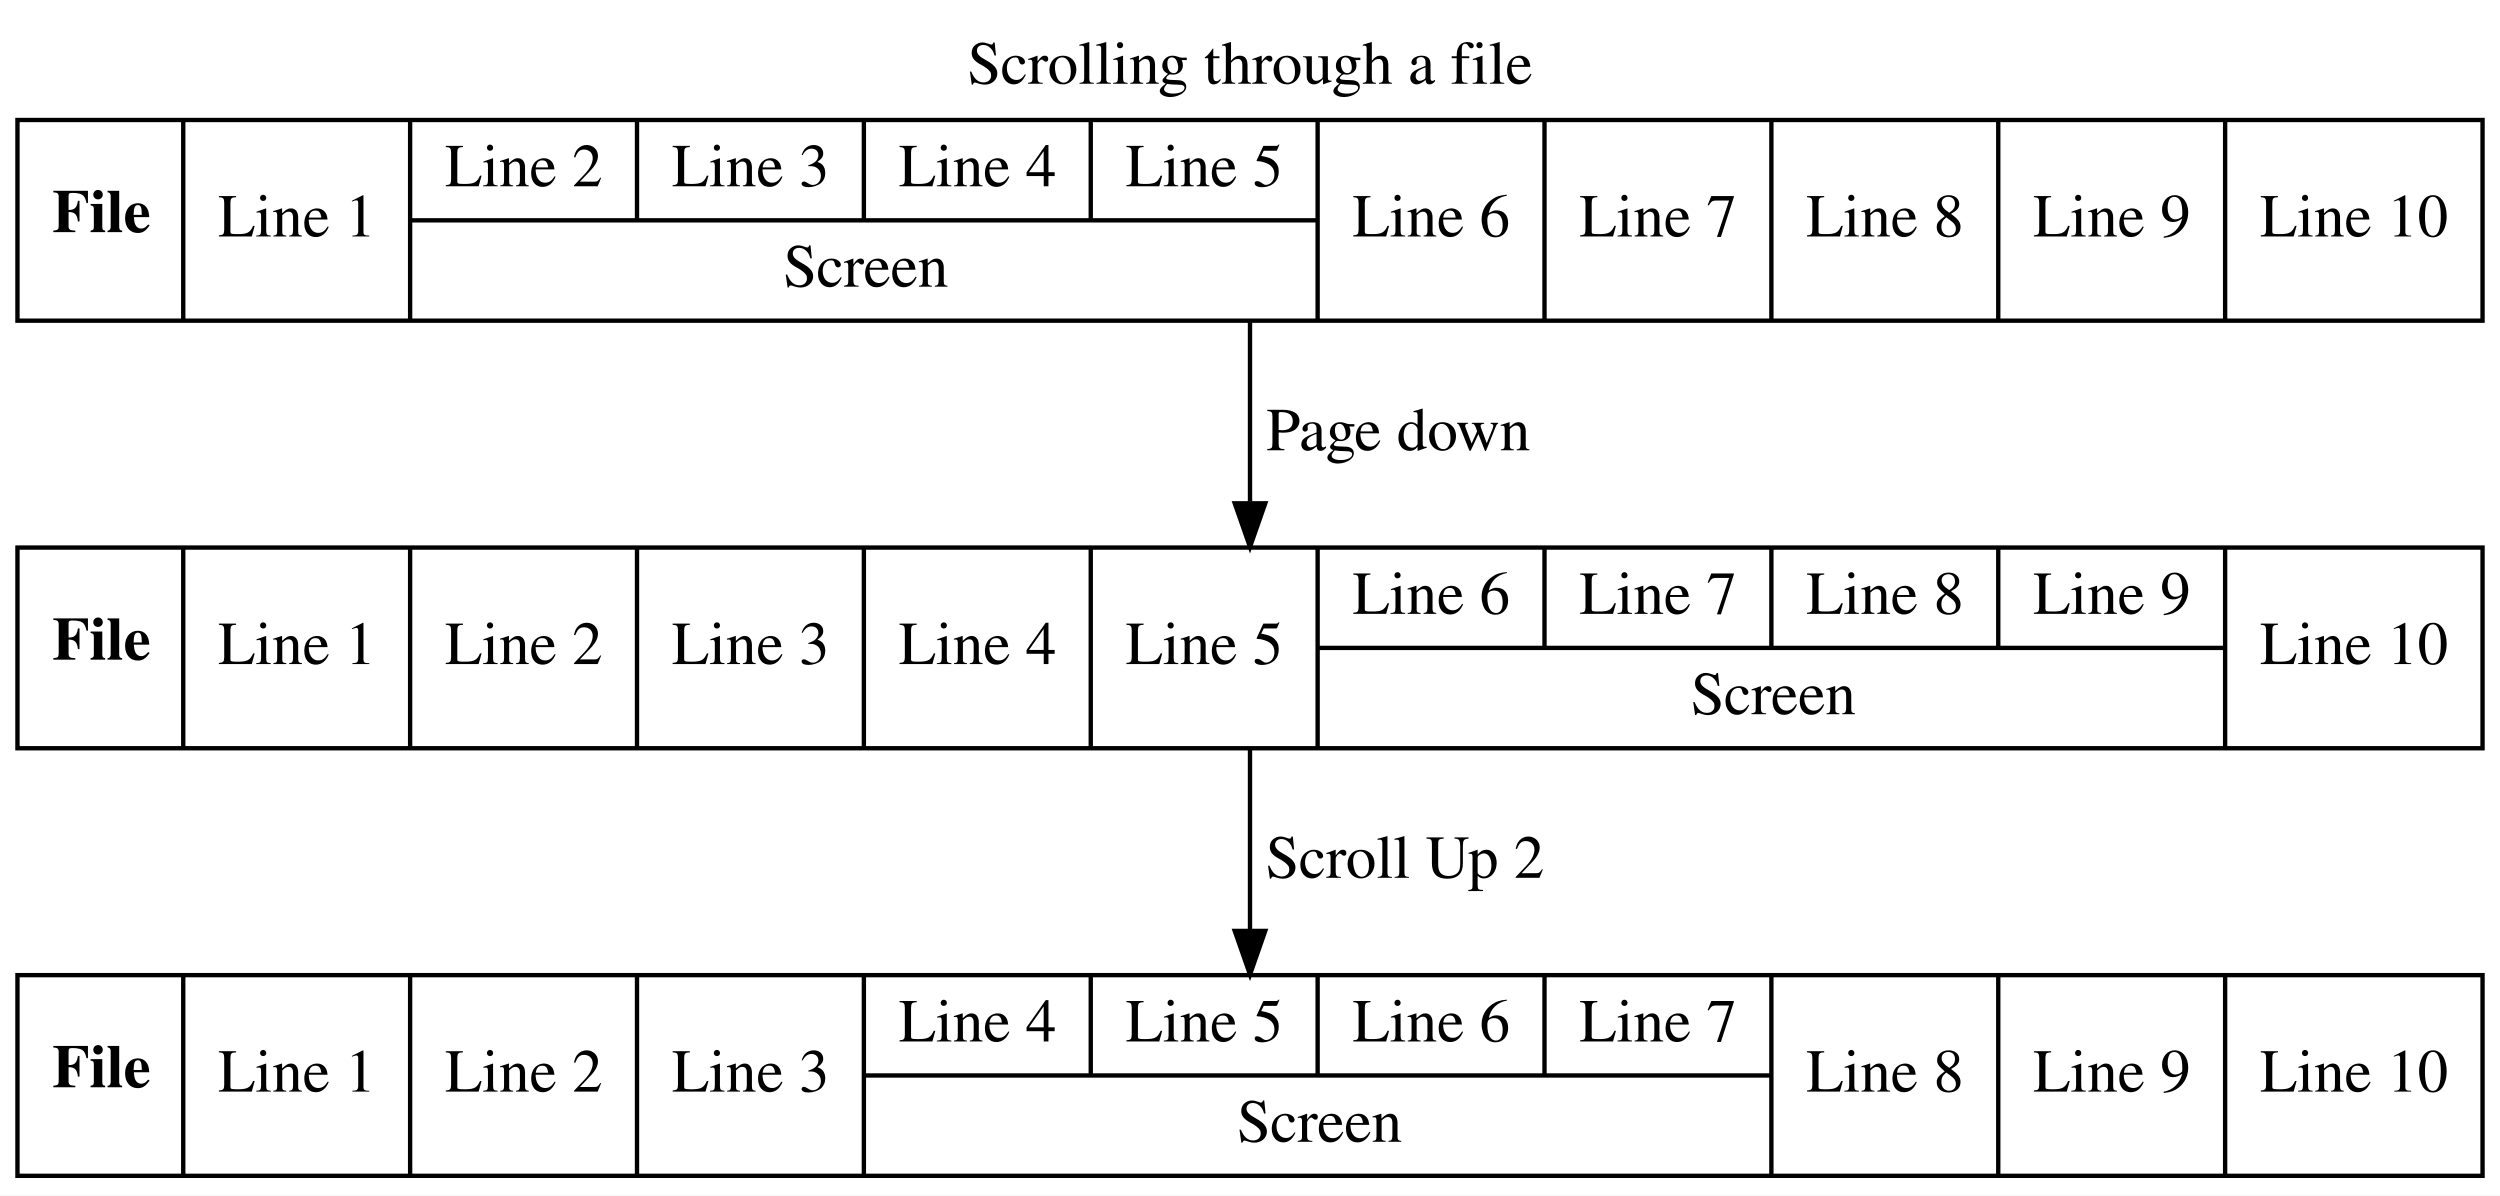
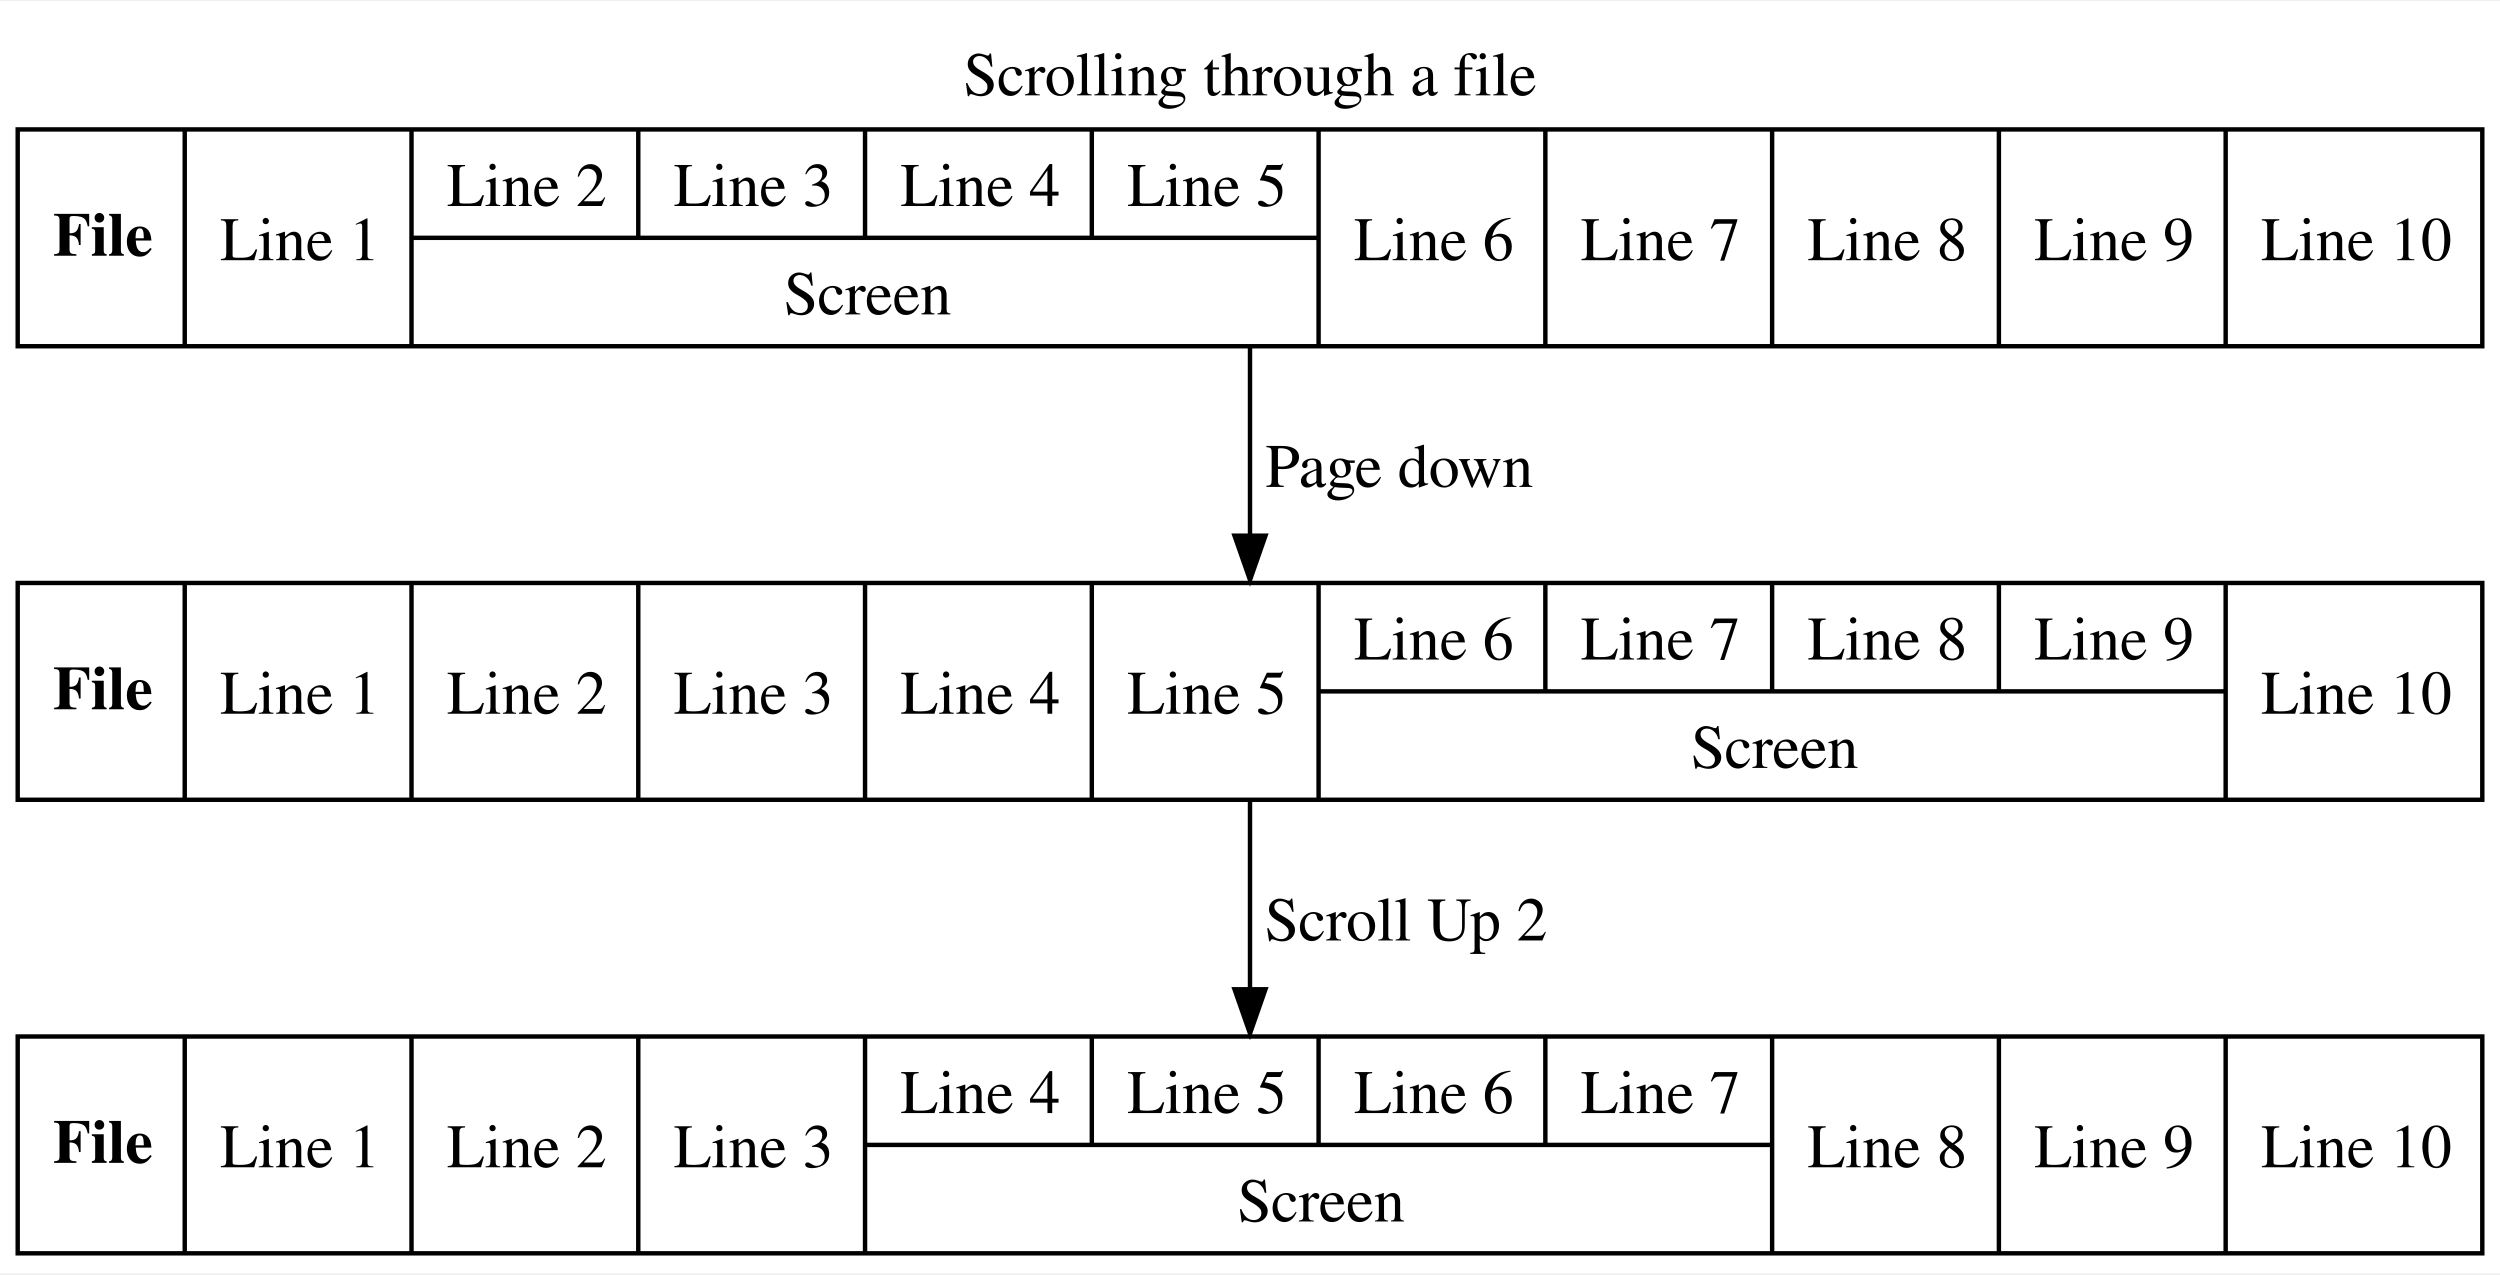
- <svg xmlns="http://www.w3.org/2000/svg" width="573pt" height="274pt" viewBox="0.00 0.00 573.00 274.00">
-   <g id="graph0" class="graph" transform="scale(1 1) rotate(0) translate(4 270)">
-     <polygon fill="white" stroke="none" points="-4,4 -4,-270 569,-270 569,4 -4,4" />
-     <text text-anchor="middle" x="282.5" y="-250.8" font-family="Times,serif" font-size="14.00">Scrolling through a file</text>
+ <svg xmlns="http://www.w3.org/2000/svg" width="565pt" height="288pt" viewBox="0.00 0.00 565.00 287.50">
+   <g id="graph0" class="graph" transform="scale(1 1) rotate(0) translate(4 283.5)">
+     <polygon fill="white" stroke="none" points="-4,4 -4,-283.5 561,-283.5 561,4 -4,4" />
+     <text text-anchor="middle" x="278.5" y="-262.2" font-family="Times,serif" font-size="14.00">Scrolling through a file</text>
    <g id="node1" class="node">
-       <polygon fill="none" stroke="black" points="0,-196.5 0,-242.5 565,-242.5 565,-196.5 0,-196.5" />
-       <text text-anchor="start" x="8" y="-216.8" font-family="Times,serif" font-weight="bold" font-size="14.00">File</text>
-       <polyline fill="none" stroke="black" points="38,-196.5 38,-242.5" />
-       <text text-anchor="start" x="46" y="-215.8" font-family="Times,serif" font-size="14.00">Line 1</text>
-       <polyline fill="none" stroke="black" points="90,-196.5 90,-242.5" />
-       <text text-anchor="start" x="98" y="-227.3" font-family="Times,serif" font-size="14.00">Line 2</text>
-       <polyline fill="none" stroke="black" points="142,-219.5 142,-242.5" />
-       <text text-anchor="start" x="150" y="-227.3" font-family="Times,serif" font-size="14.00">Line 3</text>
-       <polyline fill="none" stroke="black" points="194,-219.5 194,-242.5" />
-       <text text-anchor="start" x="202" y="-227.3" font-family="Times,serif" font-size="14.00">Line 4</text>
-       <polyline fill="none" stroke="black" points="246,-219.5 246,-242.5" />
-       <text text-anchor="start" x="254" y="-227.3" font-family="Times,serif" font-size="14.00">Line 5</text>
-       <polyline fill="none" stroke="black" points="90,-219.5 298,-219.5" />
-       <text text-anchor="start" x="175.5" y="-204.3" font-family="Times,serif" font-size="14.00">Screen</text>
-       <polyline fill="none" stroke="black" points="298,-196.5 298,-242.5" />
-       <text text-anchor="start" x="306" y="-215.8" font-family="Times,serif" font-size="14.00">Line 6</text>
-       <polyline fill="none" stroke="black" points="350,-196.5 350,-242.5" />
-       <text text-anchor="start" x="358" y="-215.8" font-family="Times,serif" font-size="14.00">Line 7</text>
-       <polyline fill="none" stroke="black" points="402,-196.5 402,-242.5" />
-       <text text-anchor="start" x="410" y="-215.8" font-family="Times,serif" font-size="14.00">Line 8</text>
-       <polyline fill="none" stroke="black" points="454,-196.5 454,-242.5" />
-       <text text-anchor="start" x="462" y="-215.8" font-family="Times,serif" font-size="14.00">Line 9</text>
-       <polyline fill="none" stroke="black" points="506,-196.5 506,-242.5" />
-       <text text-anchor="start" x="514" y="-215.8" font-family="Times,serif" font-size="14.00">Line 10</text>
+       <polygon fill="none" stroke="black" points="0,-205.5 0,-254.5 557,-254.5 557,-205.5 0,-205.5" />
+       <text text-anchor="start" x="8" y="-225.95" font-family="Times,serif" font-weight="bold" font-size="14.00">File</text>
+       <polyline fill="none" stroke="black" points="37.75,-205.5 37.75,-254.5" />
+       <text text-anchor="start" x="45.75" y="-224.95" font-family="Times,serif" font-size="14.00">Line 1</text>
+       <polyline fill="none" stroke="black" points="89,-205.5 89,-254.5" />
+       <text text-anchor="start" x="97" y="-237.2" font-family="Times,serif" font-size="14.00">Line 2</text>
+       <polyline fill="none" stroke="black" points="140.25,-230 140.25,-254.5" />
+       <text text-anchor="start" x="148.25" y="-237.2" font-family="Times,serif" font-size="14.00">Line 3</text>
+       <polyline fill="none" stroke="black" points="191.5,-230 191.5,-254.5" />
+       <text text-anchor="start" x="199.5" y="-237.2" font-family="Times,serif" font-size="14.00">Line 4</text>
+       <polyline fill="none" stroke="black" points="242.75,-230 242.75,-254.5" />
+       <text text-anchor="start" x="250.75" y="-237.2" font-family="Times,serif" font-size="14.00">Line 5</text>
+       <polyline fill="none" stroke="black" points="89,-230 294,-230" />
+       <text text-anchor="start" x="173.12" y="-212.7" font-family="Times,serif" font-size="14.00">Screen</text>
+       <polyline fill="none" stroke="black" points="294,-205.5 294,-254.5" />
+       <text text-anchor="start" x="302" y="-224.95" font-family="Times,serif" font-size="14.00">Line 6</text>
+       <polyline fill="none" stroke="black" points="345.25,-205.5 345.25,-254.5" />
+       <text text-anchor="start" x="353.25" y="-224.95" font-family="Times,serif" font-size="14.00">Line 7</text>
+       <polyline fill="none" stroke="black" points="396.5,-205.5 396.5,-254.5" />
+       <text text-anchor="start" x="404.5" y="-224.95" font-family="Times,serif" font-size="14.00">Line 8</text>
+       <polyline fill="none" stroke="black" points="447.75,-205.5 447.75,-254.5" />
+       <text text-anchor="start" x="455.75" y="-224.95" font-family="Times,serif" font-size="14.00">Line 9</text>
+       <polyline fill="none" stroke="black" points="499,-205.5 499,-254.5" />
+       <text text-anchor="start" x="507" y="-224.95" font-family="Times,serif" font-size="14.00">Line 10</text>
    </g>
    <g id="node2" class="node">
-       <polygon fill="none" stroke="black" points="0,-98.5 0,-144.5 565,-144.5 565,-98.5 0,-98.5" />
-       <text text-anchor="start" x="8" y="-118.8" font-family="Times,serif" font-weight="bold" font-size="14.00">File</text>
-       <polyline fill="none" stroke="black" points="38,-98.5 38,-144.5" />
-       <text text-anchor="start" x="46" y="-117.8" font-family="Times,serif" font-size="14.00">Line 1</text>
-       <polyline fill="none" stroke="black" points="90,-98.5 90,-144.5" />
-       <text text-anchor="start" x="98" y="-117.8" font-family="Times,serif" font-size="14.00">Line 2</text>
-       <polyline fill="none" stroke="black" points="142,-98.5 142,-144.5" />
-       <text text-anchor="start" x="150" y="-117.8" font-family="Times,serif" font-size="14.00">Line 3</text>
-       <polyline fill="none" stroke="black" points="194,-98.5 194,-144.5" />
-       <text text-anchor="start" x="202" y="-117.8" font-family="Times,serif" font-size="14.00">Line 4</text>
-       <polyline fill="none" stroke="black" points="246,-98.5 246,-144.5" />
-       <text text-anchor="start" x="254" y="-117.8" font-family="Times,serif" font-size="14.00">Line 5</text>
-       <polyline fill="none" stroke="black" points="298,-98.5 298,-144.5" />
-       <text text-anchor="start" x="306" y="-129.3" font-family="Times,serif" font-size="14.00">Line 6</text>
-       <polyline fill="none" stroke="black" points="350,-121.5 350,-144.5" />
-       <text text-anchor="start" x="358" y="-129.3" font-family="Times,serif" font-size="14.00">Line 7</text>
-       <polyline fill="none" stroke="black" points="402,-121.5 402,-144.5" />
-       <text text-anchor="start" x="410" y="-129.3" font-family="Times,serif" font-size="14.00">Line 8</text>
-       <polyline fill="none" stroke="black" points="454,-121.5 454,-144.5" />
-       <text text-anchor="start" x="462" y="-129.3" font-family="Times,serif" font-size="14.00">Line 9</text>
-       <polyline fill="none" stroke="black" points="298,-121.5 506,-121.5" />
-       <text text-anchor="start" x="383.5" y="-106.3" font-family="Times,serif" font-size="14.00">Screen</text>
-       <polyline fill="none" stroke="black" points="506,-98.5 506,-144.5" />
-       <text text-anchor="start" x="514" y="-117.8" font-family="Times,serif" font-size="14.00">Line 10</text>
+       <polygon fill="none" stroke="black" points="0,-103 0,-152 557,-152 557,-103 0,-103" />
+       <text text-anchor="start" x="8" y="-123.45" font-family="Times,serif" font-weight="bold" font-size="14.00">File</text>
+       <polyline fill="none" stroke="black" points="37.75,-103 37.75,-152" />
+       <text text-anchor="start" x="45.75" y="-122.45" font-family="Times,serif" font-size="14.00">Line 1</text>
+       <polyline fill="none" stroke="black" points="89,-103 89,-152" />
+       <text text-anchor="start" x="97" y="-122.45" font-family="Times,serif" font-size="14.00">Line 2</text>
+       <polyline fill="none" stroke="black" points="140.25,-103 140.25,-152" />
+       <text text-anchor="start" x="148.25" y="-122.45" font-family="Times,serif" font-size="14.00">Line 3</text>
+       <polyline fill="none" stroke="black" points="191.5,-103 191.5,-152" />
+       <text text-anchor="start" x="199.5" y="-122.45" font-family="Times,serif" font-size="14.00">Line 4</text>
+       <polyline fill="none" stroke="black" points="242.75,-103 242.75,-152" />
+       <text text-anchor="start" x="250.75" y="-122.45" font-family="Times,serif" font-size="14.00">Line 5</text>
+       <polyline fill="none" stroke="black" points="294,-103 294,-152" />
+       <text text-anchor="start" x="302" y="-134.7" font-family="Times,serif" font-size="14.00">Line 6</text>
+       <polyline fill="none" stroke="black" points="345.25,-127.5 345.25,-152" />
+       <text text-anchor="start" x="353.25" y="-134.7" font-family="Times,serif" font-size="14.00">Line 7</text>
+       <polyline fill="none" stroke="black" points="396.5,-127.5 396.5,-152" />
+       <text text-anchor="start" x="404.5" y="-134.7" font-family="Times,serif" font-size="14.00">Line 8</text>
+       <polyline fill="none" stroke="black" points="447.75,-127.5 447.75,-152" />
+       <text text-anchor="start" x="455.75" y="-134.7" font-family="Times,serif" font-size="14.00">Line 9</text>
+       <polyline fill="none" stroke="black" points="294,-127.5 499,-127.5" />
+       <text text-anchor="start" x="378.12" y="-110.2" font-family="Times,serif" font-size="14.00">Screen</text>
+       <polyline fill="none" stroke="black" points="499,-103 499,-152" />
+       <text text-anchor="start" x="507" y="-122.45" font-family="Times,serif" font-size="14.00">Line 10</text>
    </g>
    <g id="edge1" class="edge">
-       <path fill="none" stroke="black" d="M282.5,-196.23C282.5,-184 282.5,-168.59 282.5,-155.03" />
-       <polygon fill="black" stroke="black" points="286,-154.64 282.5,-144.64 279,-154.64 286,-154.64" />
-       <text text-anchor="middle" x="316.5" y="-166.8" font-family="Times,serif" font-size="14.00">  Page down</text>
+       <path fill="none" stroke="black" d="M278.5,-205.69C278.5,-192.88 278.5,-176.75 278.5,-162.55" />
+       <polygon fill="black" stroke="black" points="282,-162.68 278.5,-152.68 275,-162.68 282,-162.68" />
+       <text text-anchor="middle" x="312.25" y="-173.7" font-family="Times,serif" font-size="14.00">  Page down</text>
    </g>
    <g id="node3" class="node">
-       <polygon fill="none" stroke="black" points="0,-0.5 0,-46.5 565,-46.5 565,-0.5 0,-0.5" />
-       <text text-anchor="start" x="8" y="-20.8" font-family="Times,serif" font-weight="bold" font-size="14.00">File</text>
-       <polyline fill="none" stroke="black" points="38,-0.5 38,-46.5" />
-       <text text-anchor="start" x="46" y="-19.8" font-family="Times,serif" font-size="14.00">Line 1</text>
-       <polyline fill="none" stroke="black" points="90,-0.5 90,-46.5" />
-       <text text-anchor="start" x="98" y="-19.8" font-family="Times,serif" font-size="14.00">Line 2</text>
-       <polyline fill="none" stroke="black" points="142,-0.5 142,-46.5" />
-       <text text-anchor="start" x="150" y="-19.8" font-family="Times,serif" font-size="14.00">Line 3</text>
-       <polyline fill="none" stroke="black" points="194,-0.5 194,-46.5" />
-       <text text-anchor="start" x="202" y="-31.3" font-family="Times,serif" font-size="14.00">Line 4</text>
-       <polyline fill="none" stroke="black" points="246,-23.5 246,-46.5" />
-       <text text-anchor="start" x="254" y="-31.3" font-family="Times,serif" font-size="14.00">Line 5</text>
-       <polyline fill="none" stroke="black" points="298,-23.5 298,-46.5" />
-       <text text-anchor="start" x="306" y="-31.3" font-family="Times,serif" font-size="14.00">Line 6</text>
-       <polyline fill="none" stroke="black" points="350,-23.5 350,-46.5" />
-       <text text-anchor="start" x="358" y="-31.3" font-family="Times,serif" font-size="14.00">Line 7</text>
-       <polyline fill="none" stroke="black" points="194,-23.5 402,-23.5" />
-       <text text-anchor="start" x="279.5" y="-8.3" font-family="Times,serif" font-size="14.00">Screen</text>
-       <polyline fill="none" stroke="black" points="402,-0.5 402,-46.5" />
-       <text text-anchor="start" x="410" y="-19.8" font-family="Times,serif" font-size="14.00">Line 8</text>
-       <polyline fill="none" stroke="black" points="454,-0.5 454,-46.5" />
-       <text text-anchor="start" x="462" y="-19.8" font-family="Times,serif" font-size="14.00">Line 9</text>
-       <polyline fill="none" stroke="black" points="506,-0.5 506,-46.5" />
-       <text text-anchor="start" x="514" y="-19.8" font-family="Times,serif" font-size="14.00">Line 10</text>
+       <polygon fill="none" stroke="black" points="0,-0.5 0,-49.5 557,-49.5 557,-0.5 0,-0.5" />
+       <text text-anchor="start" x="8" y="-20.95" font-family="Times,serif" font-weight="bold" font-size="14.00">File</text>
+       <polyline fill="none" stroke="black" points="37.75,-0.5 37.75,-49.5" />
+       <text text-anchor="start" x="45.75" y="-19.95" font-family="Times,serif" font-size="14.00">Line 1</text>
+       <polyline fill="none" stroke="black" points="89,-0.5 89,-49.5" />
+       <text text-anchor="start" x="97" y="-19.95" font-family="Times,serif" font-size="14.00">Line 2</text>
+       <polyline fill="none" stroke="black" points="140.25,-0.5 140.25,-49.5" />
+       <text text-anchor="start" x="148.25" y="-19.95" font-family="Times,serif" font-size="14.00">Line 3</text>
+       <polyline fill="none" stroke="black" points="191.5,-0.5 191.5,-49.5" />
+       <text text-anchor="start" x="199.5" y="-32.2" font-family="Times,serif" font-size="14.00">Line 4</text>
+       <polyline fill="none" stroke="black" points="242.75,-25 242.75,-49.5" />
+       <text text-anchor="start" x="250.75" y="-32.2" font-family="Times,serif" font-size="14.00">Line 5</text>
+       <polyline fill="none" stroke="black" points="294,-25 294,-49.5" />
+       <text text-anchor="start" x="302" y="-32.2" font-family="Times,serif" font-size="14.00">Line 6</text>
+       <polyline fill="none" stroke="black" points="345.25,-25 345.25,-49.5" />
+       <text text-anchor="start" x="353.25" y="-32.2" font-family="Times,serif" font-size="14.00">Line 7</text>
+       <polyline fill="none" stroke="black" points="191.5,-25 396.5,-25" />
+       <text text-anchor="start" x="275.62" y="-7.7" font-family="Times,serif" font-size="14.00">Screen</text>
+       <polyline fill="none" stroke="black" points="396.5,-0.5 396.5,-49.5" />
+       <text text-anchor="start" x="404.5" y="-19.95" font-family="Times,serif" font-size="14.00">Line 8</text>
+       <polyline fill="none" stroke="black" points="447.75,-0.5 447.75,-49.5" />
+       <text text-anchor="start" x="455.75" y="-19.95" font-family="Times,serif" font-size="14.00">Line 9</text>
+       <polyline fill="none" stroke="black" points="499,-0.5 499,-49.5" />
+       <text text-anchor="start" x="507" y="-19.95" font-family="Times,serif" font-size="14.00">Line 10</text>
    </g>
    <g id="edge2" class="edge">
-       <path fill="none" stroke="black" d="M282.5,-98.23C282.5,-86 282.5,-70.59 282.5,-57.03" />
-       <polygon fill="black" stroke="black" points="286,-56.64 282.5,-46.64 279,-56.64 286,-56.64" />
-       <text text-anchor="middle" x="318" y="-68.8" font-family="Times,serif" font-size="14.00">  Scroll Up 2</text>
+       <path fill="none" stroke="black" d="M278.5,-103.19C278.5,-90.38 278.5,-74.25 278.5,-60.05" />
+       <polygon fill="black" stroke="black" points="282,-60.18 278.5,-50.18 275,-60.18 282,-60.18" />
+       <text text-anchor="middle" x="313.75" y="-71.2" font-family="Times,serif" font-size="14.00">  Scroll Up 2</text>
    </g>
  </g>
</svg>
